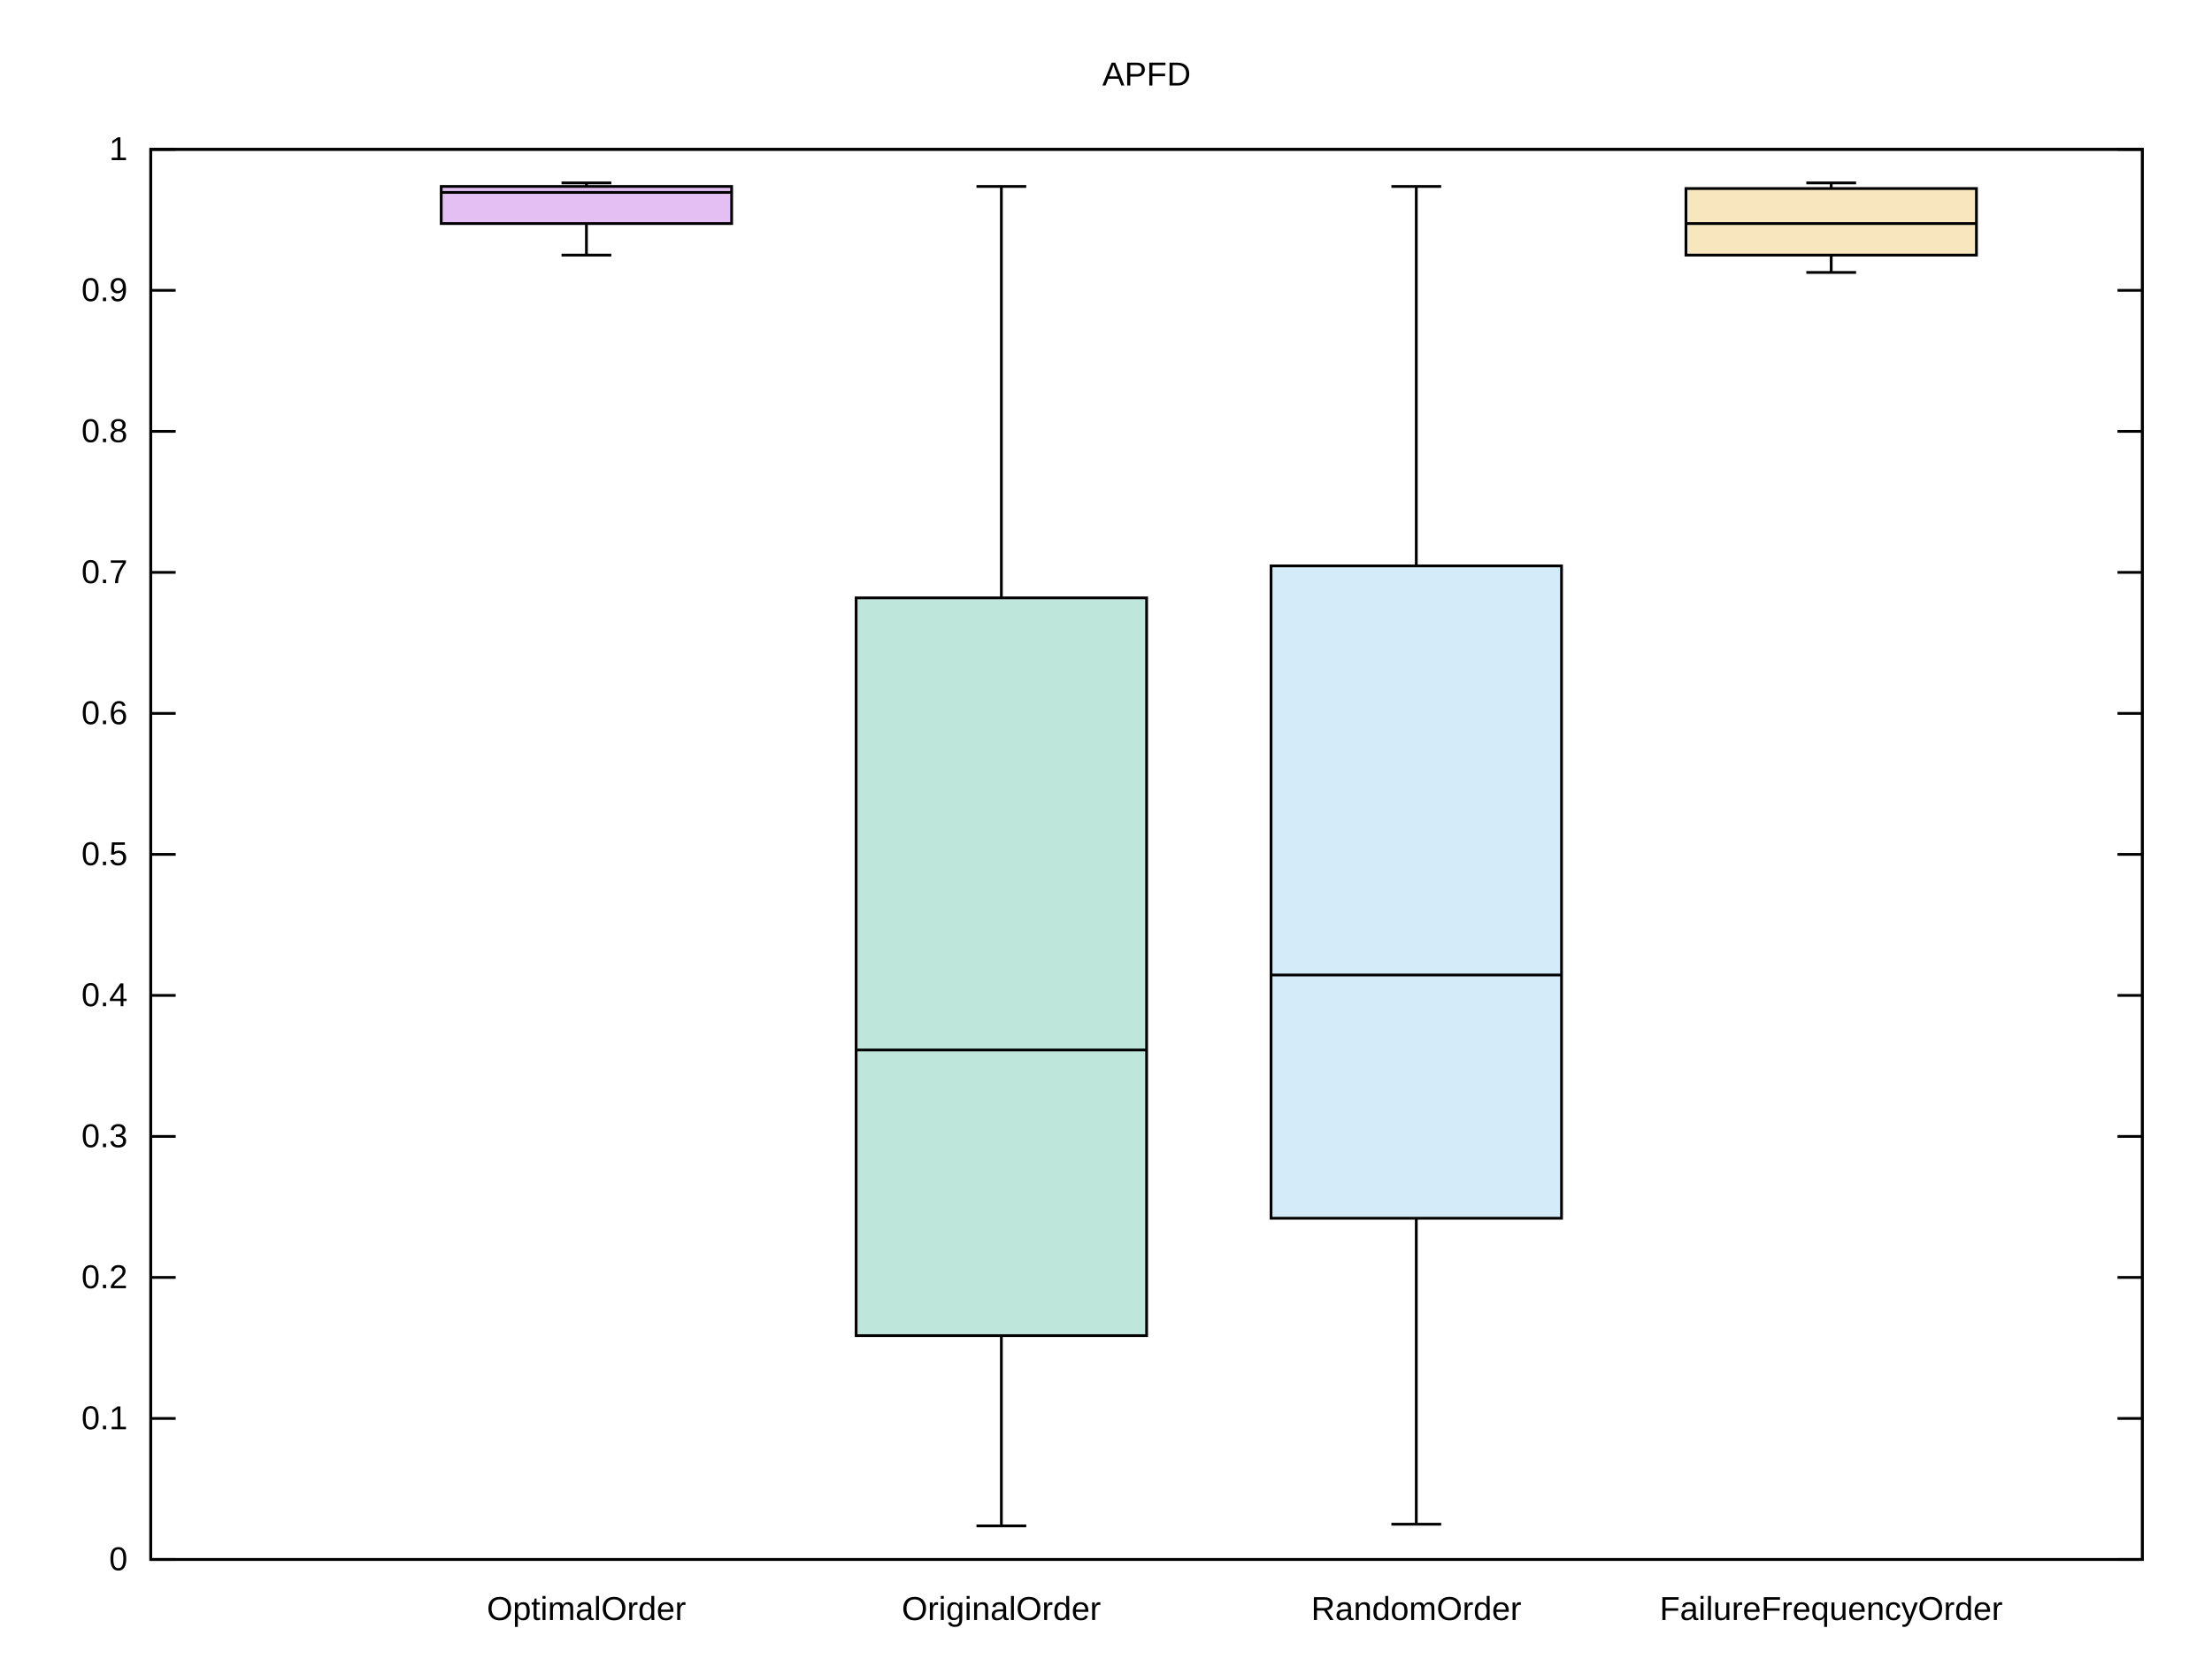
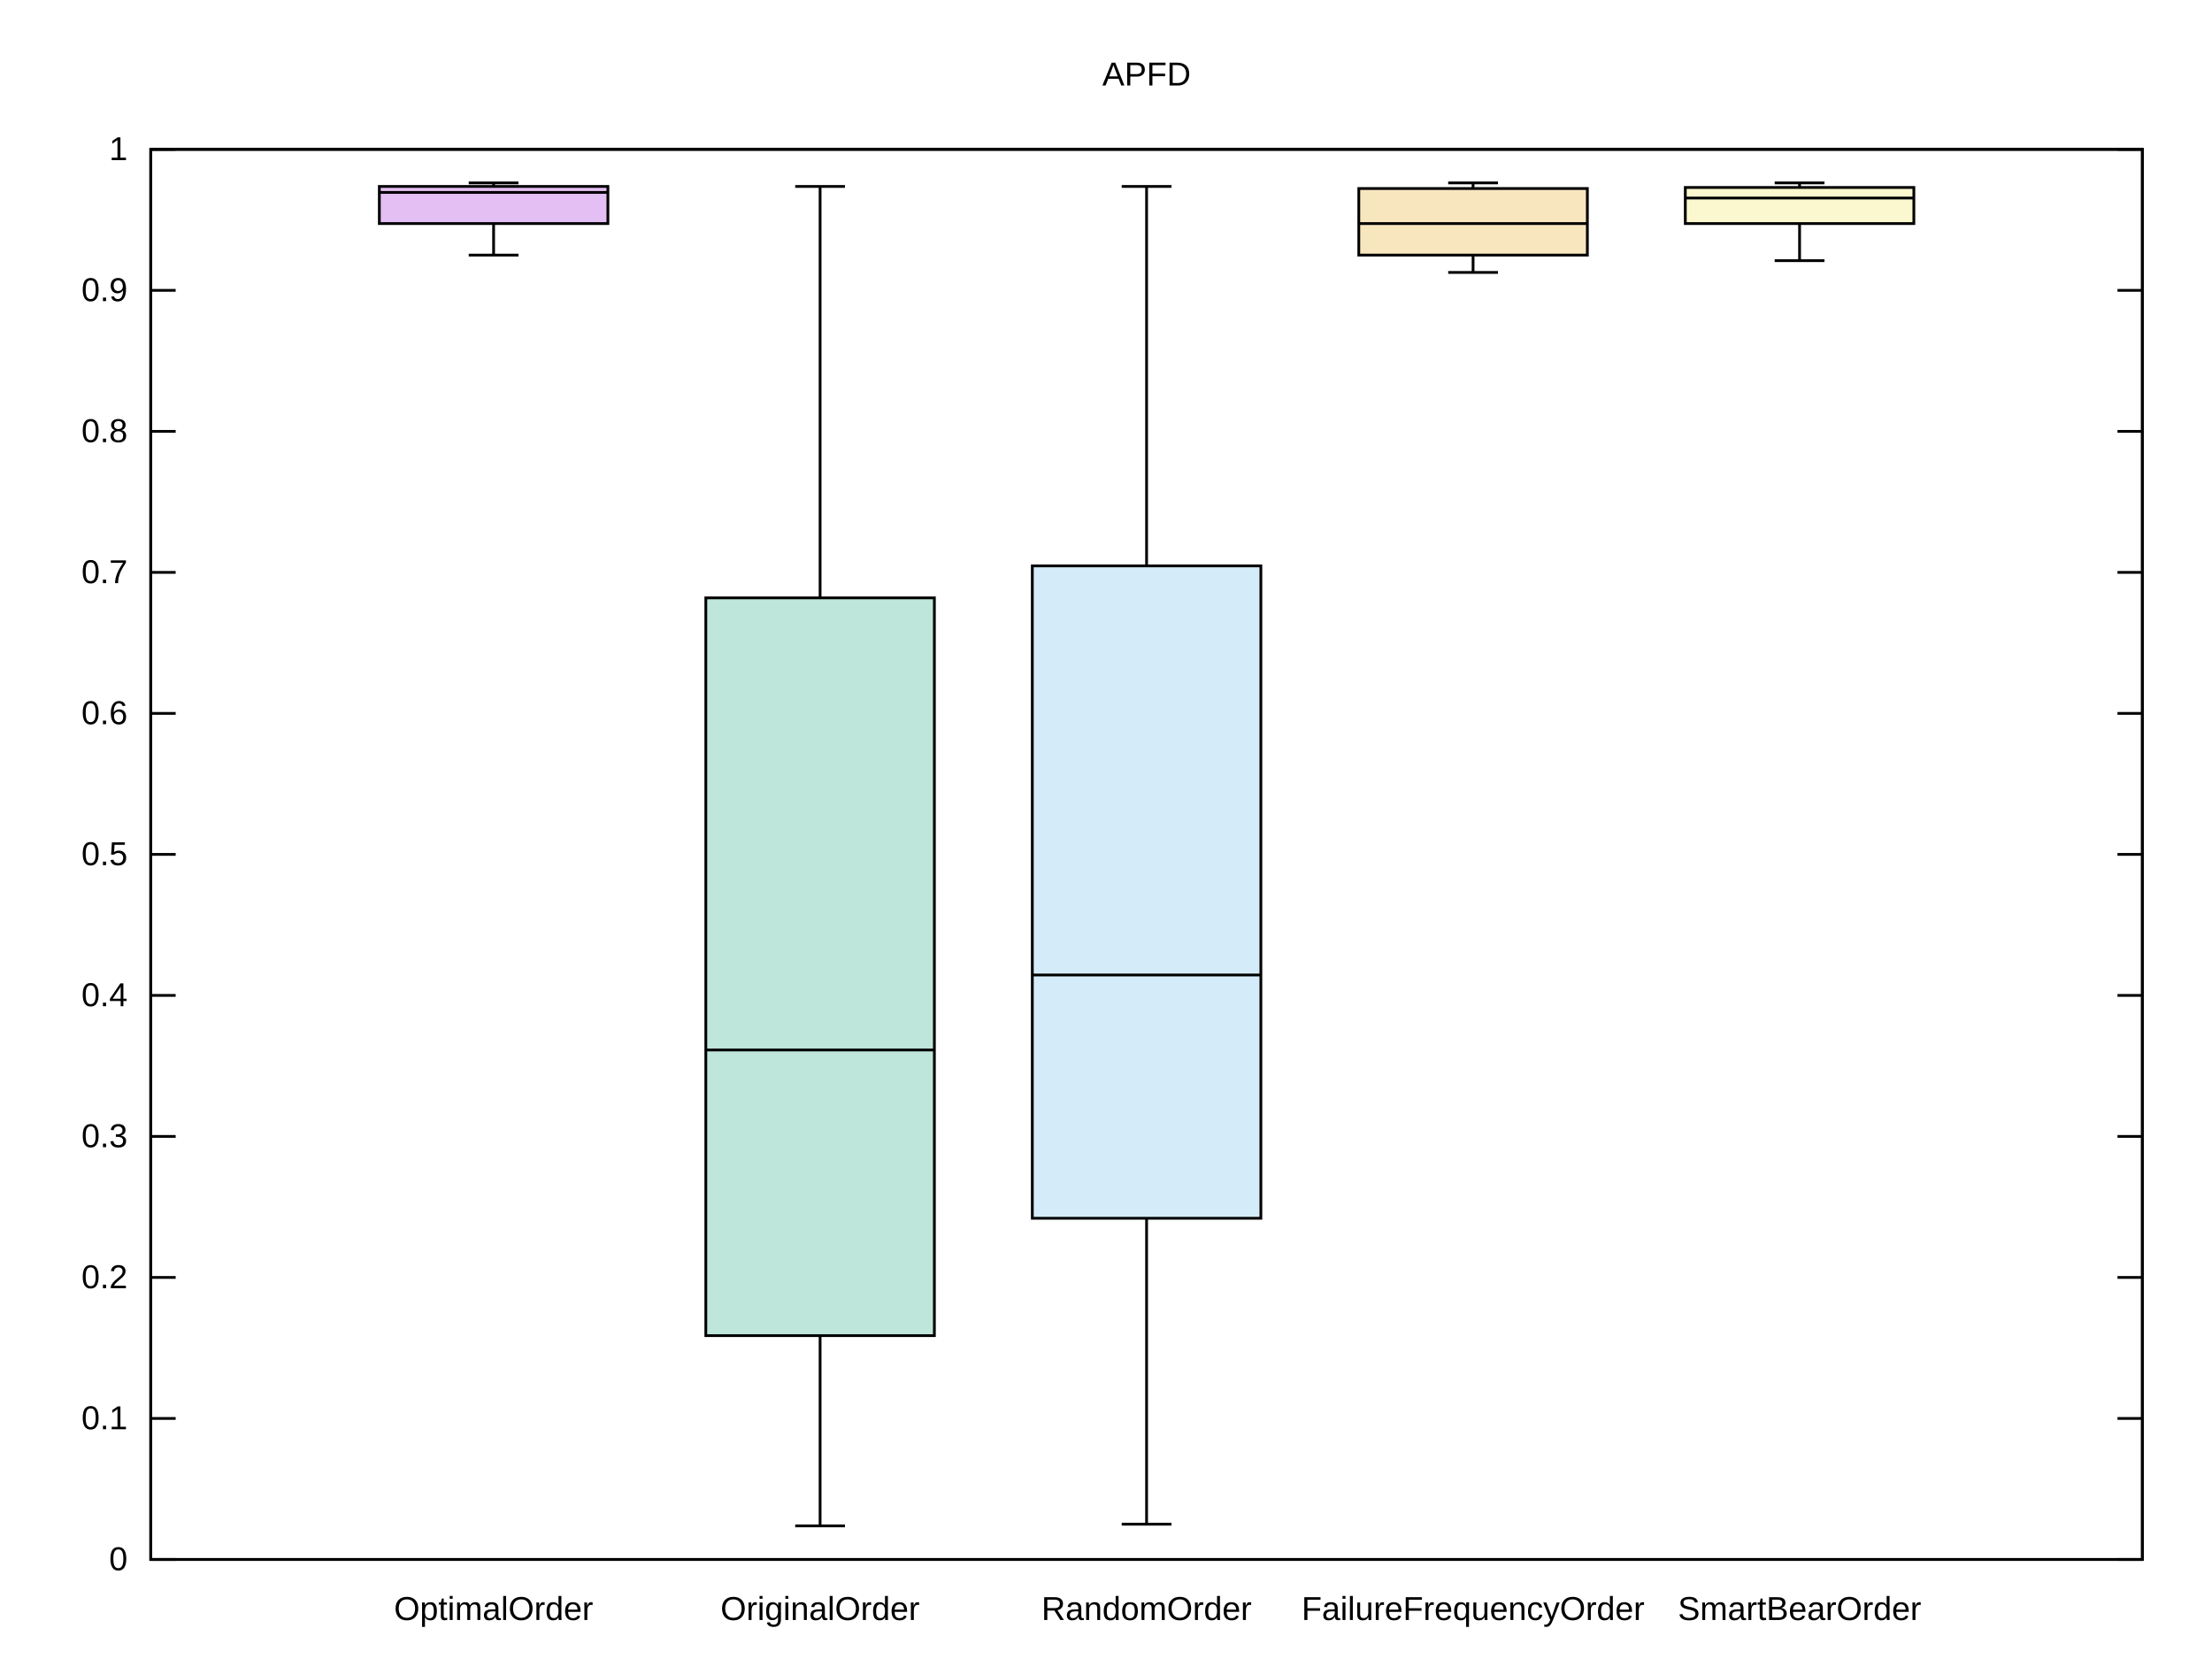
<svg xmlns="http://www.w3.org/2000/svg" xmlns:xlink="http://www.w3.org/1999/xlink" width="800" height="600" viewBox="0 0 800 600">
  <g id="gnuplot_canvas">
    <rect x="0" y="0" width="800" height="600" fill="none" />
    <defs>
      <circle id="gpDot" r="0.5" stroke-width="0.5" stroke="currentColor" />
      <path id="gpPt0" stroke-width="0.222" stroke="currentColor" d="M-1,0 h2 M0,-1 v2" />
      <path id="gpPt1" stroke-width="0.222" stroke="currentColor" d="M-1,-1 L1,1 M1,-1 L-1,1" />
      <path id="gpPt2" stroke-width="0.222" stroke="currentColor" d="M-1,0 L1,0 M0,-1 L0,1 M-1,-1 L1,1 M-1,1 L1,-1" />
      <rect id="gpPt3" stroke-width="0.222" stroke="currentColor" x="-1" y="-1" width="2" height="2" />
      <rect id="gpPt4" stroke-width="0.222" stroke="currentColor" fill="currentColor" x="-1" y="-1" width="2" height="2" />
      <circle id="gpPt5" stroke-width="0.222" stroke="currentColor" cx="0" cy="0" r="1" />
      <use xlink:href="#gpPt5" id="gpPt6" fill="currentColor" stroke="none" />
      <path id="gpPt7" stroke-width="0.222" stroke="currentColor" d="M0,-1.33 L-1.33,0.67 L1.33,0.67 z" />
      <use xlink:href="#gpPt7" id="gpPt8" fill="currentColor" stroke="none" />
      <use xlink:href="#gpPt7" id="gpPt9" stroke="currentColor" transform="rotate(180)" />
      <use xlink:href="#gpPt9" id="gpPt10" fill="currentColor" stroke="none" />
      <use xlink:href="#gpPt3" id="gpPt11" stroke="currentColor" transform="rotate(45)" />
      <use xlink:href="#gpPt11" id="gpPt12" fill="currentColor" stroke="none" />
      <path id="gpPt13" stroke-width="0.222" stroke="currentColor" d="M0,1.330 L1.265,0.411 L0.782,-1.067 L-0.782,-1.076 L-1.265,0.411 z" />
      <use xlink:href="#gpPt13" id="gpPt14" fill="currentColor" stroke="none" />
      <filter id="textbox" filterUnits="objectBoundingBox" x="0" y="0" height="1" width="1">
        <feFlood flood-color="white" flood-opacity="1" result="bgnd" />
        <feComposite in="SourceGraphic" in2="bgnd" operator="atop" />
      </filter>
      <filter id="greybox" filterUnits="objectBoundingBox" x="0" y="0" height="1" width="1">
        <feFlood flood-color="lightgrey" flood-opacity="1" result="grey" />
        <feComposite in="SourceGraphic" in2="grey" operator="atop" />
      </filter>
    </defs>
    <g fill="none" color="white" stroke="currentColor" stroke-width="1.00" stroke-linecap="butt" stroke-linejoin="miter">
</g>
    <g fill="none" color="black" stroke="currentColor" stroke-width="1.00" stroke-linecap="butt" stroke-linejoin="miter">
      <path stroke="black" d="M54.53,564.00 L63.53,564.00 M774.82,564.00 L765.82,564.00  " />
      <g transform="translate(46.14,567.90)" stroke="none" fill="black" font-family="Arial" font-size="12.00" text-anchor="end">
        <text>
          <tspan font-family="Arial"> 0</tspan>
        </text>
      </g>
    </g>
    <g fill="none" color="black" stroke="currentColor" stroke-width="1.00" stroke-linecap="butt" stroke-linejoin="miter">
      <path stroke="black" d="M54.53,513.00 L63.53,513.00 M774.82,513.00 L765.82,513.00  " />
      <g transform="translate(46.14,516.90)" stroke="none" fill="black" font-family="Arial" font-size="12.00" text-anchor="end">
        <text>
          <tspan font-family="Arial"> 0.1</tspan>
        </text>
      </g>
    </g>
    <g fill="none" color="black" stroke="currentColor" stroke-width="1.00" stroke-linecap="butt" stroke-linejoin="miter">
      <path stroke="black" d="M54.53,462.00 L63.53,462.00 M774.82,462.00 L765.82,462.00  " />
      <g transform="translate(46.14,465.90)" stroke="none" fill="black" font-family="Arial" font-size="12.00" text-anchor="end">
        <text>
          <tspan font-family="Arial"> 0.2</tspan>
        </text>
      </g>
    </g>
    <g fill="none" color="black" stroke="currentColor" stroke-width="1.00" stroke-linecap="butt" stroke-linejoin="miter">
      <path stroke="black" d="M54.53,411.00 L63.53,411.00 M774.82,411.00 L765.82,411.00  " />
      <g transform="translate(46.14,414.90)" stroke="none" fill="black" font-family="Arial" font-size="12.00" text-anchor="end">
        <text>
          <tspan font-family="Arial"> 0.3</tspan>
        </text>
      </g>
    </g>
    <g fill="none" color="black" stroke="currentColor" stroke-width="1.00" stroke-linecap="butt" stroke-linejoin="miter">
      <path stroke="black" d="M54.53,360.00 L63.53,360.00 M774.82,360.00 L765.82,360.00  " />
      <g transform="translate(46.14,363.90)" stroke="none" fill="black" font-family="Arial" font-size="12.00" text-anchor="end">
        <text>
          <tspan font-family="Arial"> 0.4</tspan>
        </text>
      </g>
    </g>
    <g fill="none" color="black" stroke="currentColor" stroke-width="1.00" stroke-linecap="butt" stroke-linejoin="miter">
      <path stroke="black" d="M54.53,309.00 L63.53,309.00 M774.82,309.00 L765.82,309.00  " />
      <g transform="translate(46.14,312.90)" stroke="none" fill="black" font-family="Arial" font-size="12.00" text-anchor="end">
        <text>
          <tspan font-family="Arial"> 0.5</tspan>
        </text>
      </g>
    </g>
    <g fill="none" color="black" stroke="currentColor" stroke-width="1.00" stroke-linecap="butt" stroke-linejoin="miter">
      <path stroke="black" d="M54.53,258.01 L63.53,258.01 M774.82,258.01 L765.82,258.01  " />
      <g transform="translate(46.14,261.91)" stroke="none" fill="black" font-family="Arial" font-size="12.00" text-anchor="end">
        <text>
          <tspan font-family="Arial"> 0.6</tspan>
        </text>
      </g>
    </g>
    <g fill="none" color="black" stroke="currentColor" stroke-width="1.00" stroke-linecap="butt" stroke-linejoin="miter">
      <path stroke="black" d="M54.53,207.01 L63.53,207.01 M774.82,207.01 L765.82,207.01  " />
      <g transform="translate(46.14,210.91)" stroke="none" fill="black" font-family="Arial" font-size="12.00" text-anchor="end">
        <text>
          <tspan font-family="Arial"> 0.7</tspan>
        </text>
      </g>
    </g>
    <g fill="none" color="black" stroke="currentColor" stroke-width="1.00" stroke-linecap="butt" stroke-linejoin="miter">
      <path stroke="black" d="M54.53,156.01 L63.53,156.01 M774.82,156.01 L765.82,156.01  " />
      <g transform="translate(46.14,159.91)" stroke="none" fill="black" font-family="Arial" font-size="12.00" text-anchor="end">
        <text>
          <tspan font-family="Arial"> 0.8</tspan>
        </text>
      </g>
    </g>
    <g fill="none" color="black" stroke="currentColor" stroke-width="1.00" stroke-linecap="butt" stroke-linejoin="miter">
      <path stroke="black" d="M54.53,105.01 L63.53,105.01 M774.82,105.01 L765.82,105.01  " />
      <g transform="translate(46.14,108.91)" stroke="none" fill="black" font-family="Arial" font-size="12.00" text-anchor="end">
        <text>
          <tspan font-family="Arial"> 0.9</tspan>
        </text>
      </g>
    </g>
    <g fill="none" color="black" stroke="currentColor" stroke-width="1.00" stroke-linecap="butt" stroke-linejoin="miter">
      <path stroke="black" d="M54.53,54.01 L63.53,54.01 M774.82,54.01 L765.82,54.01  " />
      <g transform="translate(46.14,57.91)" stroke="none" fill="black" font-family="Arial" font-size="12.00" text-anchor="end">
        <text>
          <tspan font-family="Arial"> 1</tspan>
        </text>
      </g>
    </g>
    <g fill="none" color="black" stroke="currentColor" stroke-width="1.00" stroke-linecap="butt" stroke-linejoin="miter">
-       <path stroke="black" d="M212.09,564.00  " />
-       <g transform="translate(212.09,585.90)" stroke="none" fill="black" font-family="Arial" font-size="12.00" text-anchor="middle">
+       <path stroke="black" d="M178.51,564.00  " />
+       <g transform="translate(178.51,585.90)" stroke="none" fill="black" font-family="Arial" font-size="12.00" text-anchor="middle">
        <text>
          <tspan font-family="Arial">OptimalOrder</tspan>
        </text>
      </g>
    </g>
    <g fill="none" color="black" stroke="currentColor" stroke-width="1.00" stroke-linecap="butt" stroke-linejoin="miter">
-       <path stroke="black" d="M362.15,564.00  " />
-       <g transform="translate(362.15,585.90)" stroke="none" fill="black" font-family="Arial" font-size="12.00" text-anchor="middle">
+       <path stroke="black" d="M296.59,564.00  " />
+       <g transform="translate(296.59,585.90)" stroke="none" fill="black" font-family="Arial" font-size="12.00" text-anchor="middle">
        <text>
          <tspan font-family="Arial">OriginalOrder</tspan>
        </text>
      </g>
    </g>
    <g fill="none" color="black" stroke="currentColor" stroke-width="1.00" stroke-linecap="butt" stroke-linejoin="miter">
-       <path stroke="black" d="M512.21,564.00  " />
-       <g transform="translate(512.21,585.90)" stroke="none" fill="black" font-family="Arial" font-size="12.00" text-anchor="middle">
+       <path stroke="black" d="M414.68,564.00  " />
+       <g transform="translate(414.68,585.90)" stroke="none" fill="black" font-family="Arial" font-size="12.00" text-anchor="middle">
        <text>
          <tspan font-family="Arial">RandomOrder</tspan>
        </text>
      </g>
    </g>
    <g fill="none" color="black" stroke="currentColor" stroke-width="1.00" stroke-linecap="butt" stroke-linejoin="miter">
-       <path stroke="black" d="M662.27,564.00  " />
-       <g transform="translate(662.27,585.90)" stroke="none" fill="black" font-family="Arial" font-size="12.00" text-anchor="middle">
+       <path stroke="black" d="M532.76,564.00  " />
+       <g transform="translate(532.76,585.90)" stroke="none" fill="black" font-family="Arial" font-size="12.00" text-anchor="middle">
        <text>
          <tspan font-family="Arial">FailureFrequencyOrder</tspan>
        </text>
      </g>
    </g>
    <g fill="none" color="black" stroke="currentColor" stroke-width="1.00" stroke-linecap="butt" stroke-linejoin="miter">
+       <path stroke="black" d="M650.84,564.00  " />
+       <g transform="translate(650.84,585.90)" stroke="none" fill="black" font-family="Arial" font-size="12.00" text-anchor="middle">
+         <text>
+           <tspan font-family="Arial">SmartBearOrder</tspan>
+         </text>
+       </g>
+     </g>
+     <g fill="none" color="black" stroke="currentColor" stroke-width="1.00" stroke-linecap="butt" stroke-linejoin="miter">
</g>
    <g fill="none" color="black" stroke="currentColor" stroke-width="1.00" stroke-linecap="butt" stroke-linejoin="miter">
      <path stroke="black" d="M54.53,54.01 L54.53,564.00 L774.82,564.00 L774.82,54.01 L54.53,54.01 Z  " />
    </g>
    <g fill="none" color="black" stroke="currentColor" stroke-width="1.00" stroke-linecap="butt" stroke-linejoin="miter">
</g>
    <g id="gnuplot_plot_1">
      <g fill="none" color="black" stroke="currentColor" stroke-width="1.00" stroke-linecap="butt" stroke-linejoin="miter">
</g>
      <g fill="none" color="black" stroke="currentColor" stroke-width="1.00" stroke-linecap="butt" stroke-linejoin="miter">
        <g stroke="none" shape-rendering="crispEdges">
-           <polygon fill="rgb(148,   0, 211)" fill-opacity="0.25" points="159.57,80.85 264.61,80.85 264.61,67.43 159.57,67.43 " />
-         </g>
-         <path stroke="black" d="M159.57,80.85 L264.61,80.85 L264.61,67.43 L159.57,67.43 L159.57,80.85 Z  " />
-         <path stroke="black" d="M159.57,69.59 L264.61,69.59 M212.09,92.26 L212.09,80.85 M212.09,67.43 L212.09,66.15 M203.09,66.15 L221.09,66.15   M203.09,92.26 L221.09,92.26  " />
+           <polygon fill="rgb(148,   0, 211)" fill-opacity="0.25" points="137.19,80.85 219.85,80.85 219.85,67.43 137.19,67.43 " />
+         </g>
+         <path stroke="black" d="M137.19,80.85 L219.85,80.85 L219.85,67.43 L137.19,67.43 L137.19,80.85 Z  " />
+         <path stroke="black" d="M137.19,69.59 L219.85,69.59 M178.52,92.26 L178.52,80.85 M178.52,67.43 L178.52,66.15 M169.52,66.15 L187.52,66.15   M169.52,92.26 L187.52,92.26  " />
      </g>
    </g>
    <g id="gnuplot_plot_2">
      <g fill="none" color="black" stroke="currentColor" stroke-width="1.00" stroke-linecap="butt" stroke-linejoin="miter">
</g>
      <g fill="none" color="black" stroke="currentColor" stroke-width="1.00" stroke-linecap="butt" stroke-linejoin="miter">
        <g stroke="none" shape-rendering="crispEdges">
-           <polygon fill="rgb(  0, 158, 115)" fill-opacity="0.25" points="309.63,483.05 414.69,483.05 414.69,216.23 309.63,216.23 " />
-         </g>
-         <path stroke="black" d="M309.63,483.05 L414.69,483.05 L414.69,216.23 L309.63,216.23 L309.63,483.05 Z  " />
-         <path stroke="black" d="M309.63,379.74 L414.69,379.74 M362.16,551.86 L362.16,483.05 M362.16,216.23 L362.16,67.43 M353.16,67.43 L371.16,67.43   M353.16,551.86 L371.16,551.86  " />
+           <polygon fill="rgb(  0, 158, 115)" fill-opacity="0.25" points="255.27,483.05 337.93,483.05 337.93,216.23 255.27,216.23 " />
+         </g>
+         <path stroke="black" d="M255.27,483.05 L337.93,483.05 L337.93,216.23 L255.27,216.23 L255.27,483.05 Z  " />
+         <path stroke="black" d="M255.27,379.74 L337.93,379.74 M296.60,551.86 L296.60,483.05 M296.60,216.23 L296.60,67.43 M287.60,67.43 L305.60,67.43   M287.60,551.86 L305.60,551.86  " />
      </g>
    </g>
    <g id="gnuplot_plot_3">
      <g fill="none" color="black" stroke="currentColor" stroke-width="1.00" stroke-linecap="butt" stroke-linejoin="miter">
</g>
      <g fill="none" color="black" stroke="currentColor" stroke-width="1.00" stroke-linecap="butt" stroke-linejoin="miter">
        <g stroke="none" shape-rendering="crispEdges">
-           <polygon fill="rgb( 86, 180, 233)" fill-opacity="0.25" points="459.69,440.60 564.75,440.60 564.75,204.66 459.69,204.66 " />
-         </g>
-         <path stroke="black" d="M459.69,440.60 L564.75,440.60 L564.75,204.66 L459.69,204.66 L459.69,440.60 Z  " />
-         <path stroke="black" d="M459.69,352.62 L564.75,352.62 M512.22,551.25 L512.22,440.60 M512.22,204.66 L512.22,67.43 M503.22,67.43 L521.22,67.43   M503.22,551.25 L521.22,551.25  " />
+           <polygon fill="rgb( 86, 180, 233)" fill-opacity="0.25" points="373.35,440.60 456.01,440.60 456.01,204.66 373.35,204.66 " />
+         </g>
+         <path stroke="black" d="M373.35,440.60 L456.01,440.60 L456.01,204.66 L373.35,204.66 L373.35,440.60 Z  " />
+         <path stroke="black" d="M373.35,352.62 L456.01,352.62 M414.68,551.25 L414.68,440.60 M414.68,204.66 L414.68,67.43 M405.68,67.43 L423.68,67.43   M405.68,551.25 L423.68,551.25  " />
      </g>
    </g>
    <g id="gnuplot_plot_4">
      <g fill="none" color="black" stroke="currentColor" stroke-width="1.00" stroke-linecap="butt" stroke-linejoin="miter">
</g>
      <g fill="none" color="black" stroke="currentColor" stroke-width="1.00" stroke-linecap="butt" stroke-linejoin="miter">
        <g stroke="none" shape-rendering="crispEdges">
-           <polygon fill="rgb(230, 159,   0)" fill-opacity="0.25" points="609.75,92.26 714.81,92.26 714.81,68.18 609.75,68.18 " />
-         </g>
-         <path stroke="black" d="M609.75,92.26 L714.81,92.26 L714.81,68.18 L609.75,68.18 L609.75,92.26 Z  " />
-         <path stroke="black" d="M609.75,80.85 L714.81,80.85 M662.28,98.53 L662.28,92.26 M662.28,68.18 L662.28,66.15 M653.28,66.15 L671.28,66.15   M653.28,98.53 L671.28,98.53  " />
+           <polygon fill="rgb(230, 159,   0)" fill-opacity="0.25" points="491.43,92.26 574.09,92.26 574.09,68.18 491.43,68.18 " />
+         </g>
+         <path stroke="black" d="M491.43,92.26 L574.09,92.26 L574.09,68.18 L491.43,68.18 L491.43,92.26 Z  " />
+         <path stroke="black" d="M491.43,80.85 L574.09,80.85 M532.76,98.53 L532.76,92.26 M532.76,68.18 L532.76,66.15 M523.76,66.15 L541.76,66.15   M523.76,98.53 L541.76,98.53  " />
+       </g>
+     </g>
+     <g id="gnuplot_plot_5">
+       <g fill="none" color="black" stroke="currentColor" stroke-width="1.00" stroke-linecap="butt" stroke-linejoin="miter">
+ </g>
+       <g fill="none" color="black" stroke="currentColor" stroke-width="1.00" stroke-linecap="butt" stroke-linejoin="miter">
+         <g stroke="none" shape-rendering="crispEdges">
+           <polygon fill="rgb(240, 228,  66)" fill-opacity="0.25" points="609.51,80.85 692.17,80.85 692.17,67.80 609.51,67.80 " />
+         </g>
+         <path stroke="black" d="M609.51,80.85 L692.17,80.85 L692.17,67.80 L609.51,67.80 L609.51,80.85 Z  " />
+         <path stroke="black" d="M609.51,71.62 L692.17,71.62 M650.84,94.27 L650.84,80.85 M650.84,67.80 L650.84,66.15 M641.84,66.15 L659.84,66.15   M641.84,94.27 L659.84,94.27  " />
      </g>
    </g>
    <g fill="none" color="white" stroke="black" stroke-width="2.00" stroke-linecap="butt" stroke-linejoin="miter">
</g>
    <g fill="none" color="black" stroke="currentColor" stroke-width="2.00" stroke-linecap="butt" stroke-linejoin="miter">
</g>
    <g fill="none" color="black" stroke="black" stroke-width="1.00" stroke-linecap="butt" stroke-linejoin="miter">
</g>
    <g fill="none" color="black" stroke="currentColor" stroke-width="1.00" stroke-linecap="butt" stroke-linejoin="miter">
      <path stroke="black" d="M54.53,54.01 L54.53,564.00 L774.82,564.00 L774.82,54.01 L54.53,54.01 Z  " />
    </g>
    <g fill="none" color="black" stroke="currentColor" stroke-width="1.00" stroke-linecap="butt" stroke-linejoin="miter">
      <g transform="translate(414.67,30.91)" stroke="none" fill="black" font-family="Arial" font-size="12.00" text-anchor="middle">
        <text>
          <tspan font-family="Arial">APFD</tspan>
        </text>
      </g>
    </g>
    <g fill="none" color="black" stroke="currentColor" stroke-width="1.00" stroke-linecap="butt" stroke-linejoin="miter">
</g>
  </g>
</svg>
